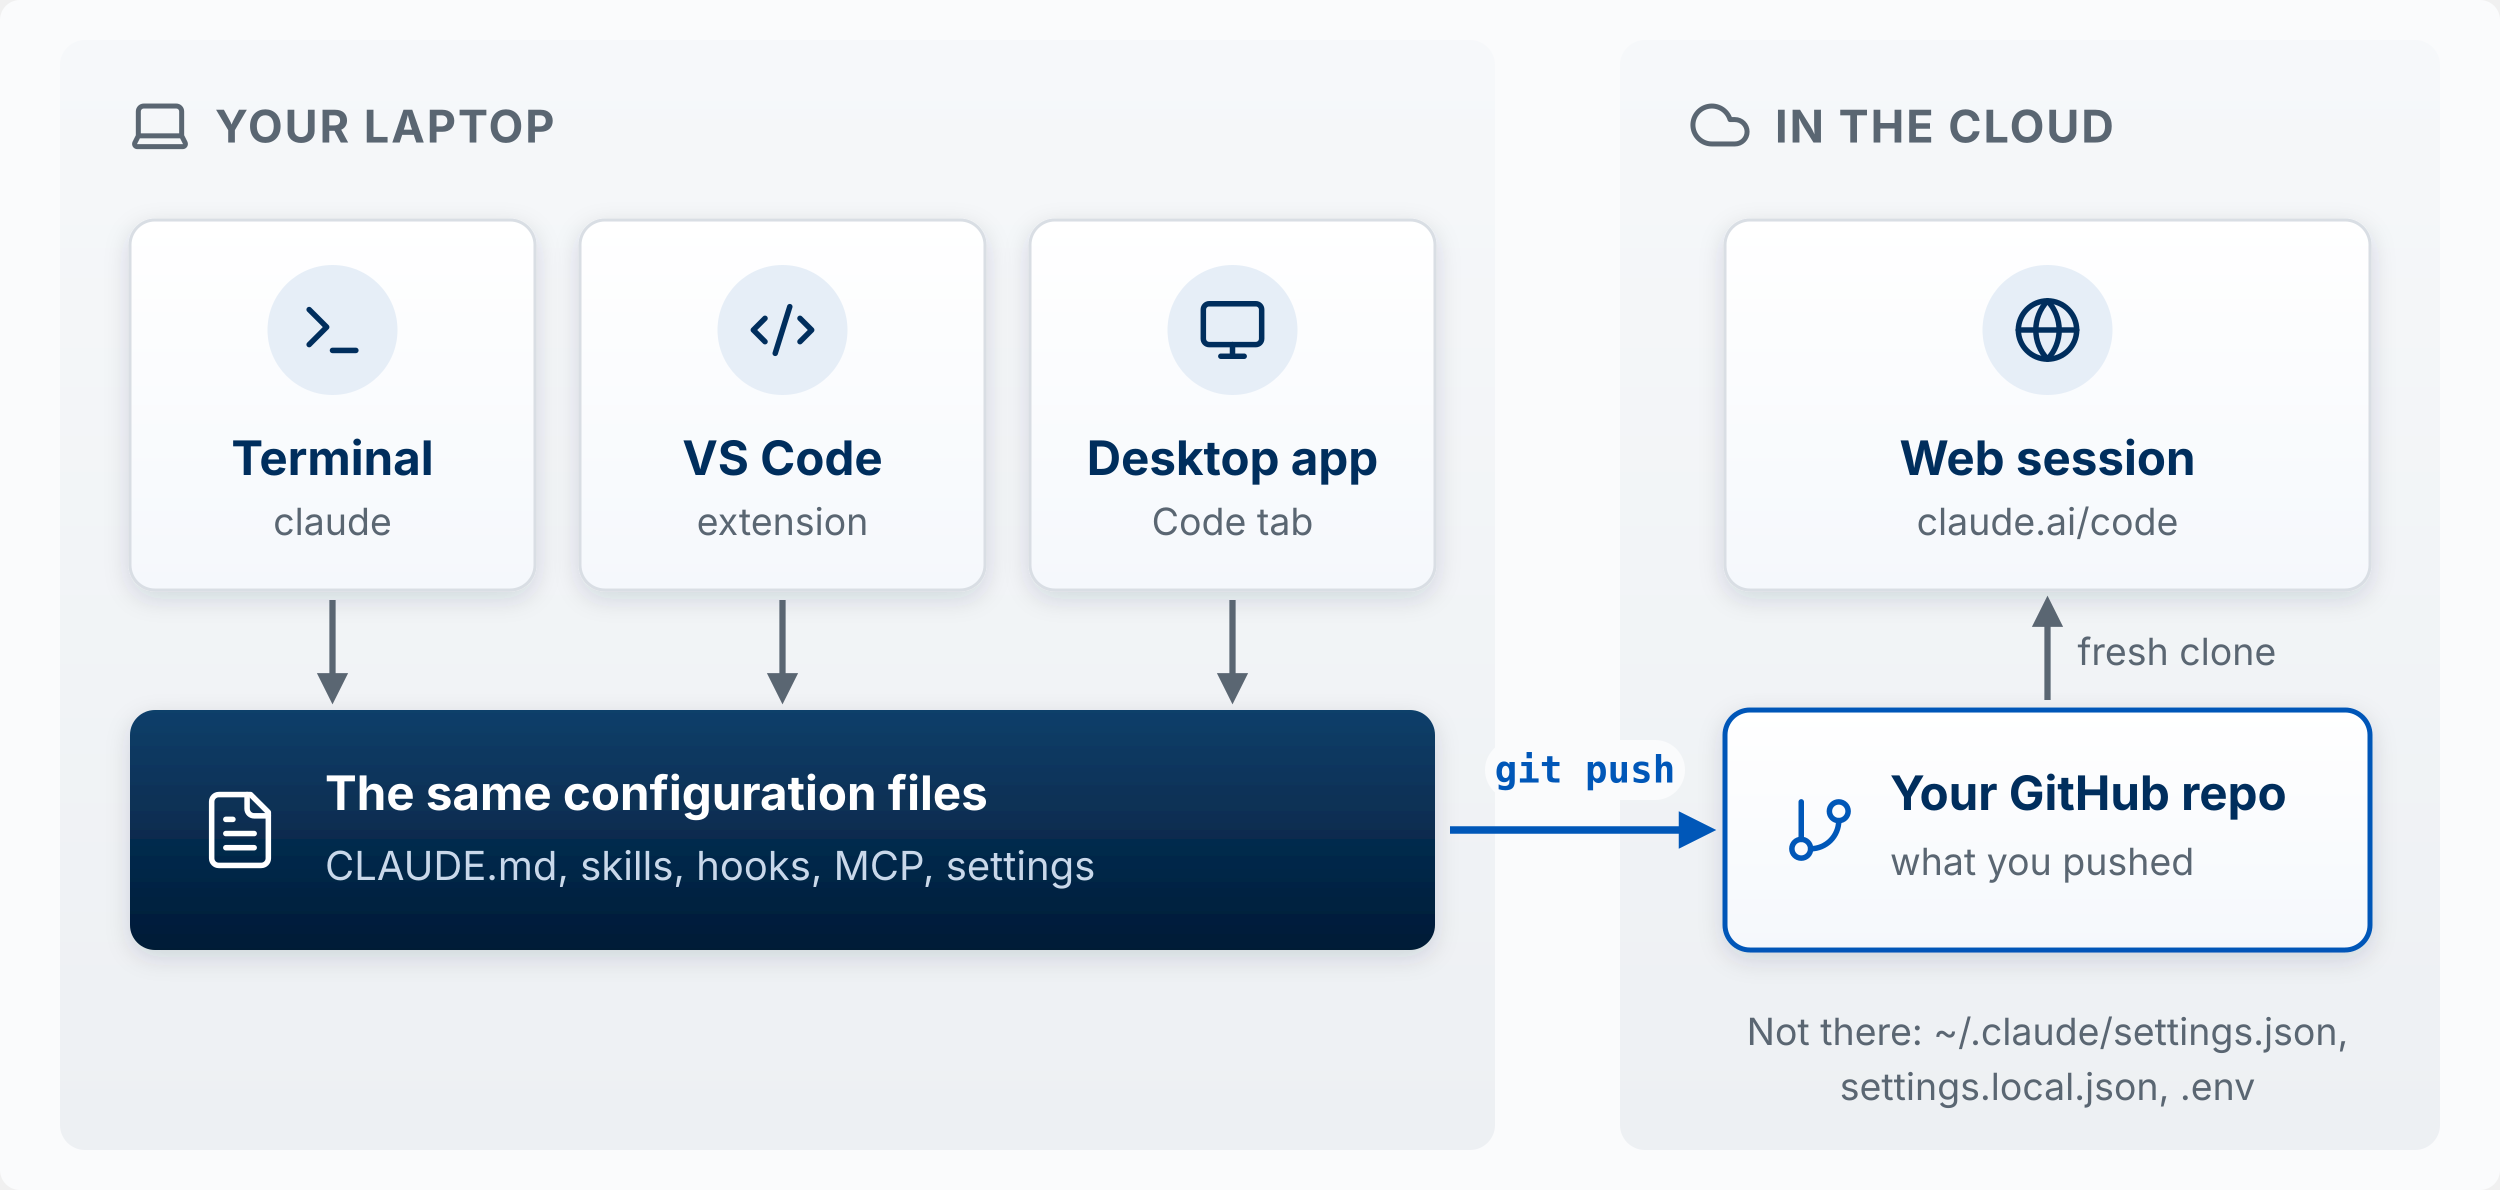
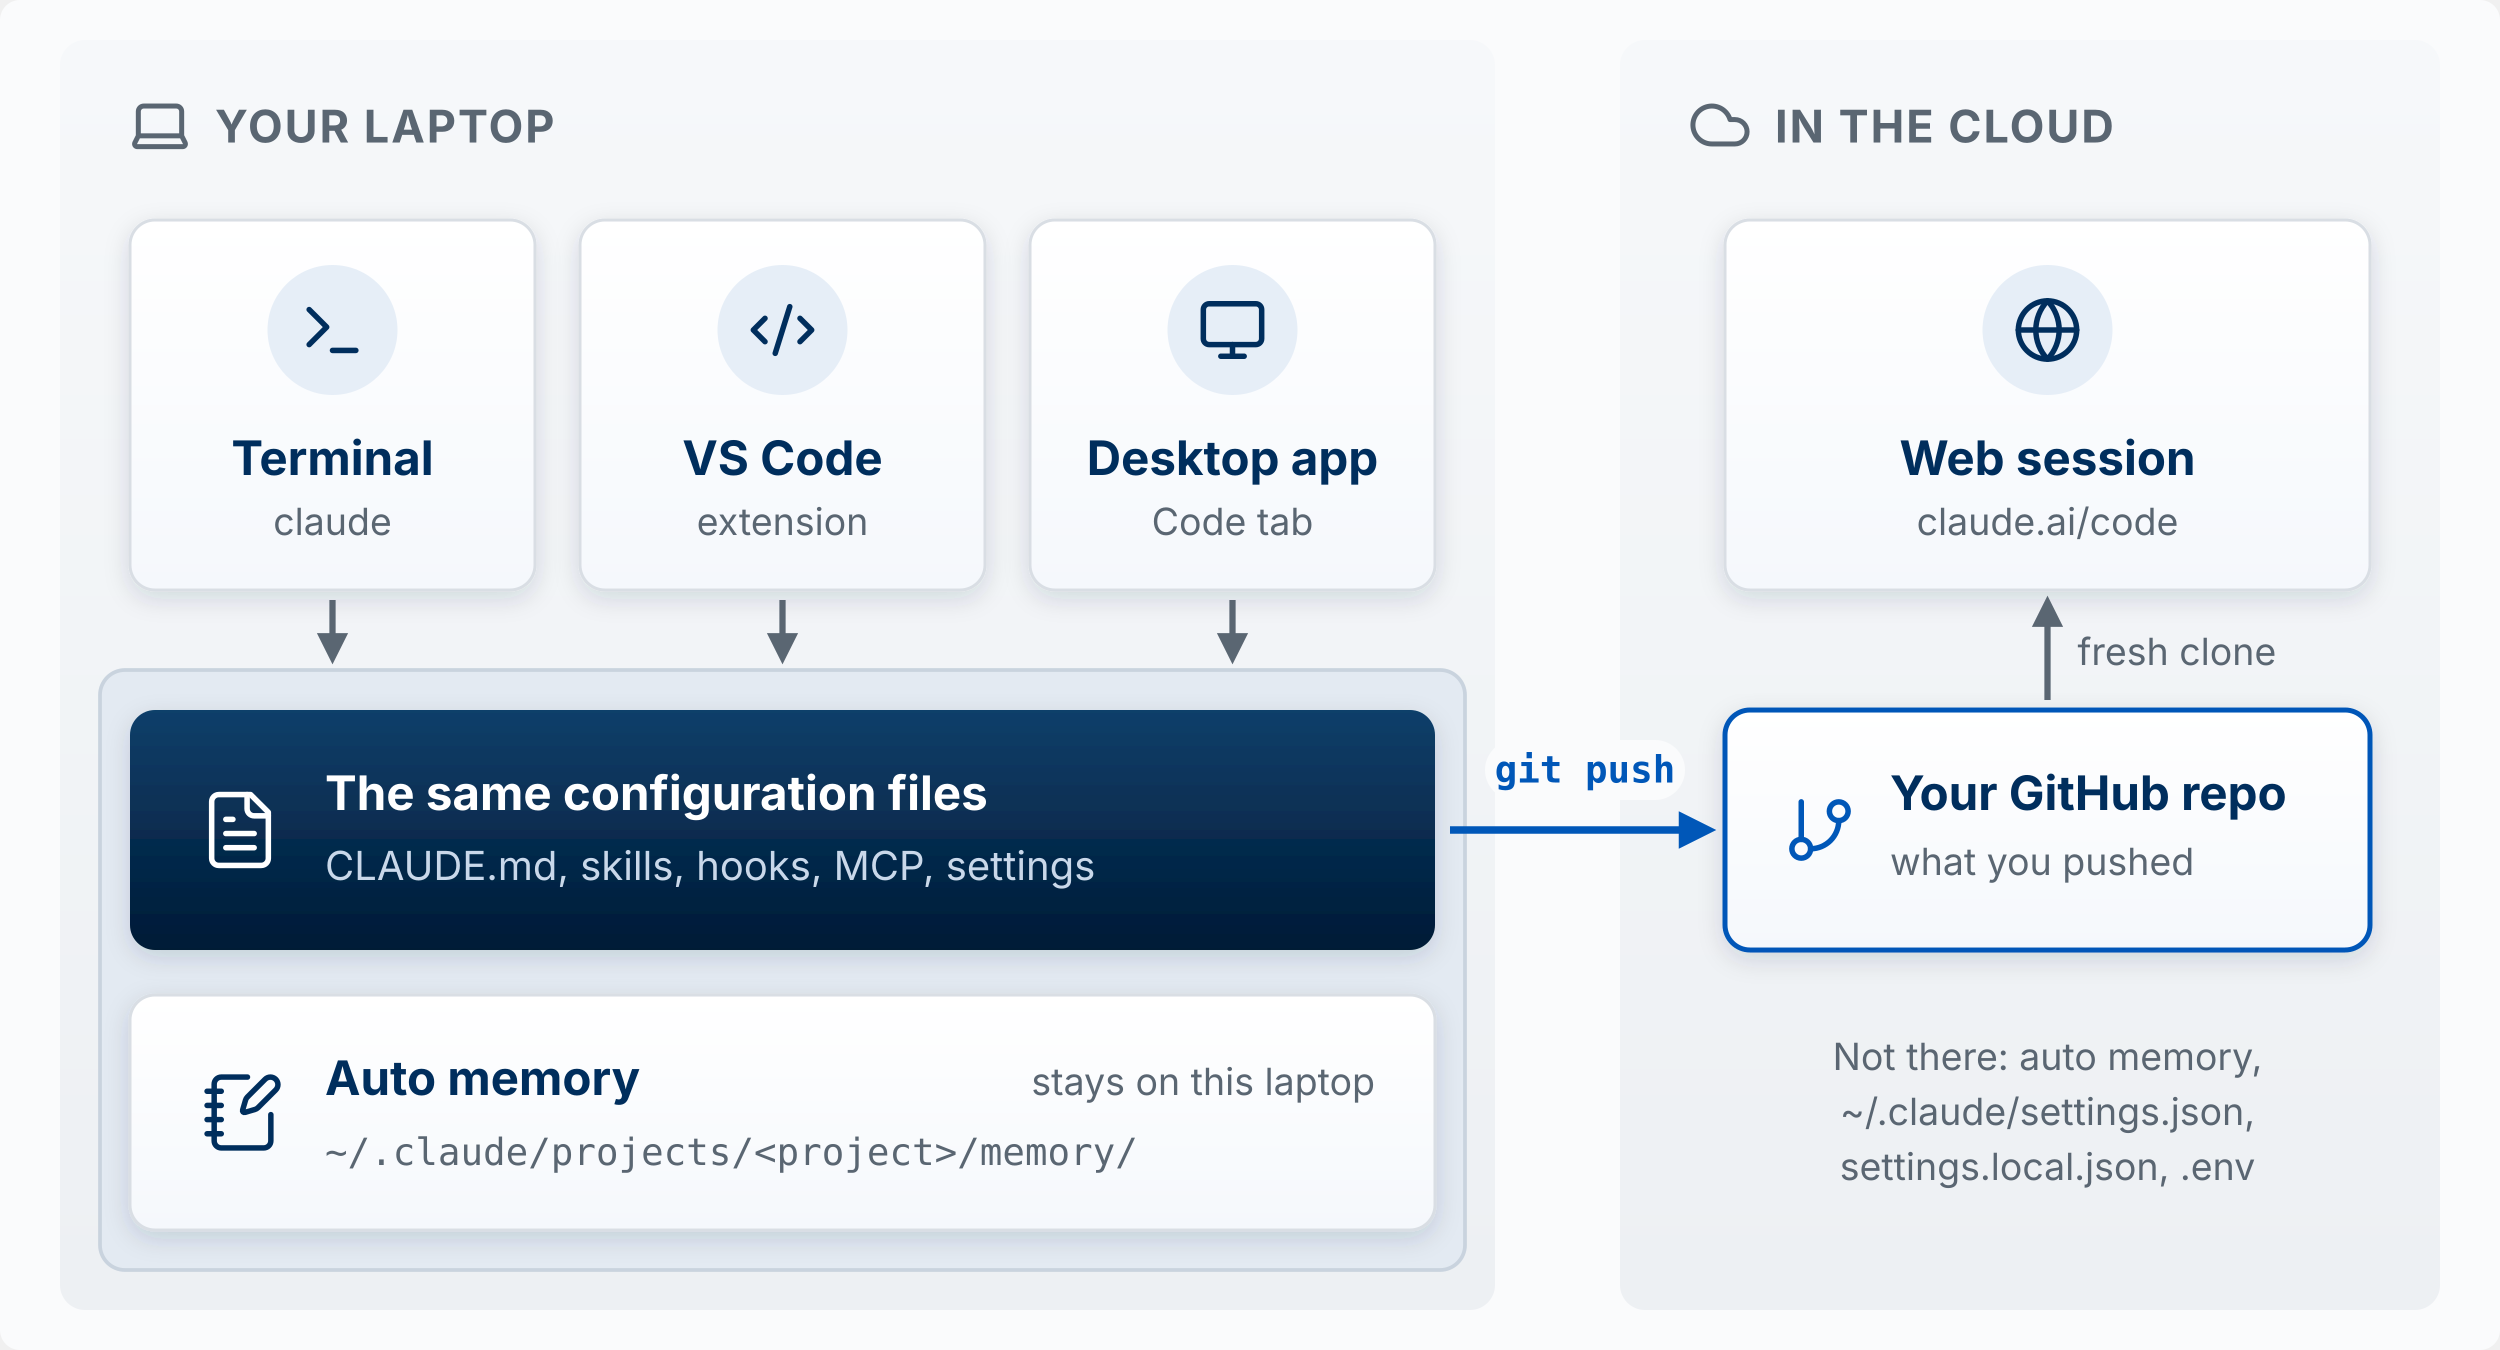
- <svg xmlns="http://www.w3.org/2000/svg" viewBox="0 0 1000 476" role="img" aria-labelledby="t6 d6" font-family="Inter, 'Helvetica Neue', Helvetica, Arial, sans-serif">
+ <svg xmlns="http://www.w3.org/2000/svg" viewBox="0 0 1000 540" role="img" aria-labelledby="t6 d6" font-family="Inter, 'Helvetica Neue', Helvetica, Arial, sans-serif">
  <defs>
    <linearGradient id="sf-panel" x1="0" y1="0" x2="0" y2="1">
      <stop offset="0%" stop-color="#F6F8FA" />
      <stop offset="100%" stop-color="#EDF0F3" />
    </linearGradient>
    <linearGradient id="sf-bar" x1="0" y1="0" x2="0" y2="1">
      <stop offset="0%" stop-color="#0E3F6A" />
      <stop offset="100%" stop-color="#001A36" />
    </linearGradient>
    <linearGradient id="sf-card" x1="0" y1="0" x2="0" y2="1">
      <stop offset="0%" stop-color="#FFFFFF" />
      <stop offset="100%" stop-color="#F5F8FC" />
    </linearGradient>
    <marker id="sf-gray" viewBox="0 0 10 10" refX="7" refY="5" markerWidth="5" markerHeight="5" orient="auto">
      <path d="M0,0 L10,5 L0,10 z" fill="#5A6672" />
    </marker>
    <marker id="sf-royal" viewBox="0 0 10 10" refX="7" refY="5" markerWidth="5" markerHeight="5" orient="auto">
      <path d="M0,0 L10,5 L0,10 z" fill="#0057B8" />
    </marker>
    <filter id="sf-shadow" x="-10%" y="-10%" width="120%" height="130%">
      <feDropShadow dx="0" dy="3" stdDeviation="5" flood-color="#0a2e4d" flood-opacity="0.14" />
    </filter>
  </defs>
-   <rect x="0" y="0" width="1000" height="476" rx="8" fill="#FAFBFC" />
-   <rect x="24" y="16" width="574" height="444" rx="10" fill="url(#sf-panel)" />
+   <rect x="0" y="0" width="1000" height="540" rx="8" fill="#FAFBFC" />
+   <rect x="24" y="16" width="574" height="508" rx="10" fill="url(#sf-panel)" />
  <g transform="translate(51.0,37.0) scale(1.0833)" fill="none" stroke="#5A6672" stroke-width="1.846" stroke-linecap="round" stroke-linejoin="round">
    <path d="M20 16V7a2 2 0 0 0-2-2H6a2 2 0 0 0-2 2v9m16 0H4m16 0 1.28 2.55a1 1 0 0 1-.9 1.45H3.62a1 1 0 0 1-.9-1.45L4 16" />
  </g>
  <text x="86" y="57" font-size="18" font-weight="700" fill="#5A6672" letter-spacing="0.8">YOUR LAPTOP</text>
  <rect x="52" y="88" width="162" height="148" rx="10" fill="url(#sf-card)" stroke="#D9DEE4" stroke-width="1.2" filter="url(#sf-shadow)" />
  <circle cx="133" cy="132" r="26" fill="#E6EEF7" />
  <g transform="translate(119.0,118.0) scale(1.1667)" fill="none" stroke="#002E5D" stroke-width="1.886" stroke-linecap="round" stroke-linejoin="round">
    <polyline points="4 17 10 11 4 5" />
    <line x1="12" x2="20" y1="19" y2="19" />
  </g>
  <text x="133" y="190" text-anchor="middle" font-size="19" font-weight="700" fill="#002E5D">Terminal</text>
  <text x="133" y="214" text-anchor="middle" font-size="15" fill="#5A6672">claude</text>
-   <line x1="133" y1="240" x2="133" y2="278" stroke="#5A6672" stroke-width="2.5" marker-end="url(#sf-gray)" />
+   <line x1="133" y1="240" x2="133" y2="262" stroke="#5A6672" stroke-width="2.5" marker-end="url(#sf-gray)" />
  <rect x="232" y="88" width="162" height="148" rx="10" fill="url(#sf-card)" stroke="#D9DEE4" stroke-width="1.2" filter="url(#sf-shadow)" />
  <circle cx="313" cy="132" r="26" fill="#E6EEF7" />
  <g transform="translate(299.0,118.0) scale(1.1667)" fill="none" stroke="#002E5D" stroke-width="1.886" stroke-linecap="round" stroke-linejoin="round">
    <path d="m18 16 4-4-4-4" />
    <path d="m6 8-4 4 4 4" />
    <path d="m14.5 4-5 16" />
  </g>
  <text x="313" y="190" text-anchor="middle" font-size="19" font-weight="700" fill="#002E5D">VS Code</text>
  <text x="313" y="214" text-anchor="middle" font-size="15" fill="#5A6672">extension</text>
-   <line x1="313" y1="240" x2="313" y2="278" stroke="#5A6672" stroke-width="2.5" marker-end="url(#sf-gray)" />
+   <line x1="313" y1="240" x2="313" y2="262" stroke="#5A6672" stroke-width="2.5" marker-end="url(#sf-gray)" />
  <rect x="412" y="88" width="162" height="148" rx="10" fill="url(#sf-card)" stroke="#D9DEE4" stroke-width="1.2" filter="url(#sf-shadow)" />
  <circle cx="493" cy="132" r="26" fill="#E6EEF7" />
  <g transform="translate(479.0,118.0) scale(1.1667)" fill="none" stroke="#002E5D" stroke-width="1.886" stroke-linecap="round" stroke-linejoin="round">
    <rect width="20" height="14" x="2" y="3" rx="2" />
    <line x1="8" x2="16" y1="21" y2="21" />
    <line x1="12" x2="12" y1="17" y2="21" />
  </g>
  <text x="493" y="190" text-anchor="middle" font-size="19" font-weight="700" fill="#002E5D">Desktop app</text>
  <text x="493" y="214" text-anchor="middle" font-size="15" fill="#5A6672">Code tab</text>
-   <line x1="493" y1="240" x2="493" y2="278" stroke="#5A6672" stroke-width="2.5" marker-end="url(#sf-gray)" />
+   <line x1="493" y1="240" x2="493" y2="262" stroke="#5A6672" stroke-width="2.5" marker-end="url(#sf-gray)" />
+   <rect x="40" y="268" width="546" height="240" rx="10" fill="#E3EAF2" stroke="#C9D3DE" stroke-width="1.5" />
  <rect x="52" y="284" width="522" height="96" rx="10" fill="url(#sf-bar)" filter="url(#sf-shadow)" />
  <g transform="translate(79.0,315.0) scale(1.4167)" fill="none" stroke="#FFFFFF" stroke-width="1.553" stroke-linecap="round" stroke-linejoin="round">
    <path d="M15 2H6a2 2 0 0 0-2 2v16a2 2 0 0 0 2 2h12a2 2 0 0 0 2-2V7Z" />
    <path d="M14 2v4a2 2 0 0 0 2 2h4" />
    <path d="M10 9H8" />
    <path d="M16 13H8" />
    <path d="M16 17H8" />
  </g>
  <text x="130" y="324" font-size="19" font-weight="700" fill="#FFFFFF">The same configuration files</text>
  <text x="130" y="352" font-size="16" fill="#C9D8EA">CLAUDE.md, skills, hooks, MCP, settings</text>
-   <rect x="648" y="16" width="328" height="444" rx="10" fill="url(#sf-panel)" />
+   <rect x="52" y="398" width="522" height="94" rx="10" fill="url(#sf-card)" stroke="#D9DEE4" stroke-width="1.2" filter="url(#sf-shadow)" />
+   <g transform="translate(80,428) scale(1.417)" fill="none" stroke="#002E5D" stroke-width="1.55" stroke-linecap="round" stroke-linejoin="round">
+     <path d="M13.4 2H6a2 2 0 0 0-2 2v16a2 2 0 0 0 2 2h12a2 2 0 0 0 2-2v-7.4" />
+     <path d="M2 6h4" />
+     <path d="M2 10h4" />
+     <path d="M2 14h4" />
+     <path d="M2 18h4" />
+     <path d="M21.378 5.626a1 1 0 1 0-3.004-3.004l-5.01 5.012a2 2 0 0 0-.506.854l-.837 2.87a.5.5 0 0 0 .62.62l2.87-.837a2 2 0 0 0 .854-.506z" />
+   </g>
+   <text x="130" y="438" font-size="19" font-weight="700" fill="#002E5D">Auto memory</text>
+   <text x="550" y="438" text-anchor="end" font-size="15" fill="#5A6672">stays on this laptop</text>
+   <text x="130" y="466" font-size="15" fill="#5A6672" font-family="Menlo, Consolas, monospace">~/.claude/projects/&lt;project&gt;/memory/</text>
+   <rect x="648" y="16" width="328" height="508" rx="10" fill="url(#sf-panel)" />
  <g transform="translate(675.0,37.0) scale(1.0833)" fill="none" stroke="#5A6672" stroke-width="1.846" stroke-linecap="round" stroke-linejoin="round">
    <path d="M17.5 19H9a7 7 0 1 1 6.71-9h1.79a4.5 4.5 0 1 1 0 9Z" />
  </g>
  <text x="710" y="57" font-size="18" font-weight="700" fill="#5A6672" letter-spacing="0.8">IN THE CLOUD</text>
  <rect x="690" y="88" width="258" height="148" rx="10" fill="url(#sf-card)" stroke="#D9DEE4" stroke-width="1.2" filter="url(#sf-shadow)" />
  <circle cx="819" cy="132" r="26" fill="#E6EEF7" />
  <g transform="translate(805.0,118.0) scale(1.1667)" fill="none" stroke="#002E5D" stroke-width="1.886" stroke-linecap="round" stroke-linejoin="round">
    <circle cx="12" cy="12" r="10" />
    <path d="M12 2a14.5 14.5 0 0 0 0 20 14.5 14.5 0 0 0 0-20" />
    <path d="M2 12h20" />
  </g>
  <text x="819" y="190" text-anchor="middle" font-size="19" font-weight="700" fill="#002E5D">Web session</text>
  <text x="819" y="214" text-anchor="middle" font-size="15" fill="#5A6672">claude.ai/code</text>
  <rect x="690" y="284" width="258" height="96" rx="10" fill="url(#sf-card)" stroke="#0057B8" stroke-width="2" filter="url(#sf-shadow)" />
  <g transform="translate(713.0,317.0) scale(1.25)" fill="none" stroke="#0057B8" stroke-width="1.760" stroke-linecap="round" stroke-linejoin="round">
    <line x1="6" x2="6" y1="3" y2="15" />
    <circle cx="18" cy="6" r="3" />
    <circle cx="6" cy="18" r="3" />
    <path d="M18 9a9 9 0 0 1-9 9" />
  </g>
  <text x="756" y="324" font-size="19" font-weight="700" fill="#002E5D">Your GitHub repo</text>
  <text x="756" y="350" font-size="15" fill="#5A6672">what you pushed</text>
  <line x1="819" y1="280" x2="819" y2="242" stroke="#5A6672" stroke-width="2.5" marker-end="url(#sf-gray)" />
  <text x="831" y="266" font-size="15" fill="#5A6672">fresh clone</text>
  <line x1="580" y1="332" x2="682" y2="332" stroke="#0057B8" stroke-width="3" marker-end="url(#sf-royal)" />
  <rect x="594" y="296" width="80" height="24" rx="12" fill="#FAFBFC" />
  <text x="634" y="313" text-anchor="middle" font-size="15" font-weight="700" fill="#0057B8" font-family="Menlo, Consolas, monospace">git push</text>
-   <text x="819" y="418" text-anchor="middle" font-size="15" fill="#5A6672">Not there: ~/.claude/settings.json,</text>
-   <text x="819" y="440" text-anchor="middle" font-size="15" fill="#5A6672">settings.local.json, .env</text>
+   <text x="819" y="428" text-anchor="middle" font-size="15" fill="#5A6672">Not there: auto memory,</text>
+   <text x="819" y="450" text-anchor="middle" font-size="15" fill="#5A6672">~/.claude/settings.json,</text>
+   <text x="819" y="472" text-anchor="middle" font-size="15" fill="#5A6672">settings.local.json, .env</text>
</svg>
